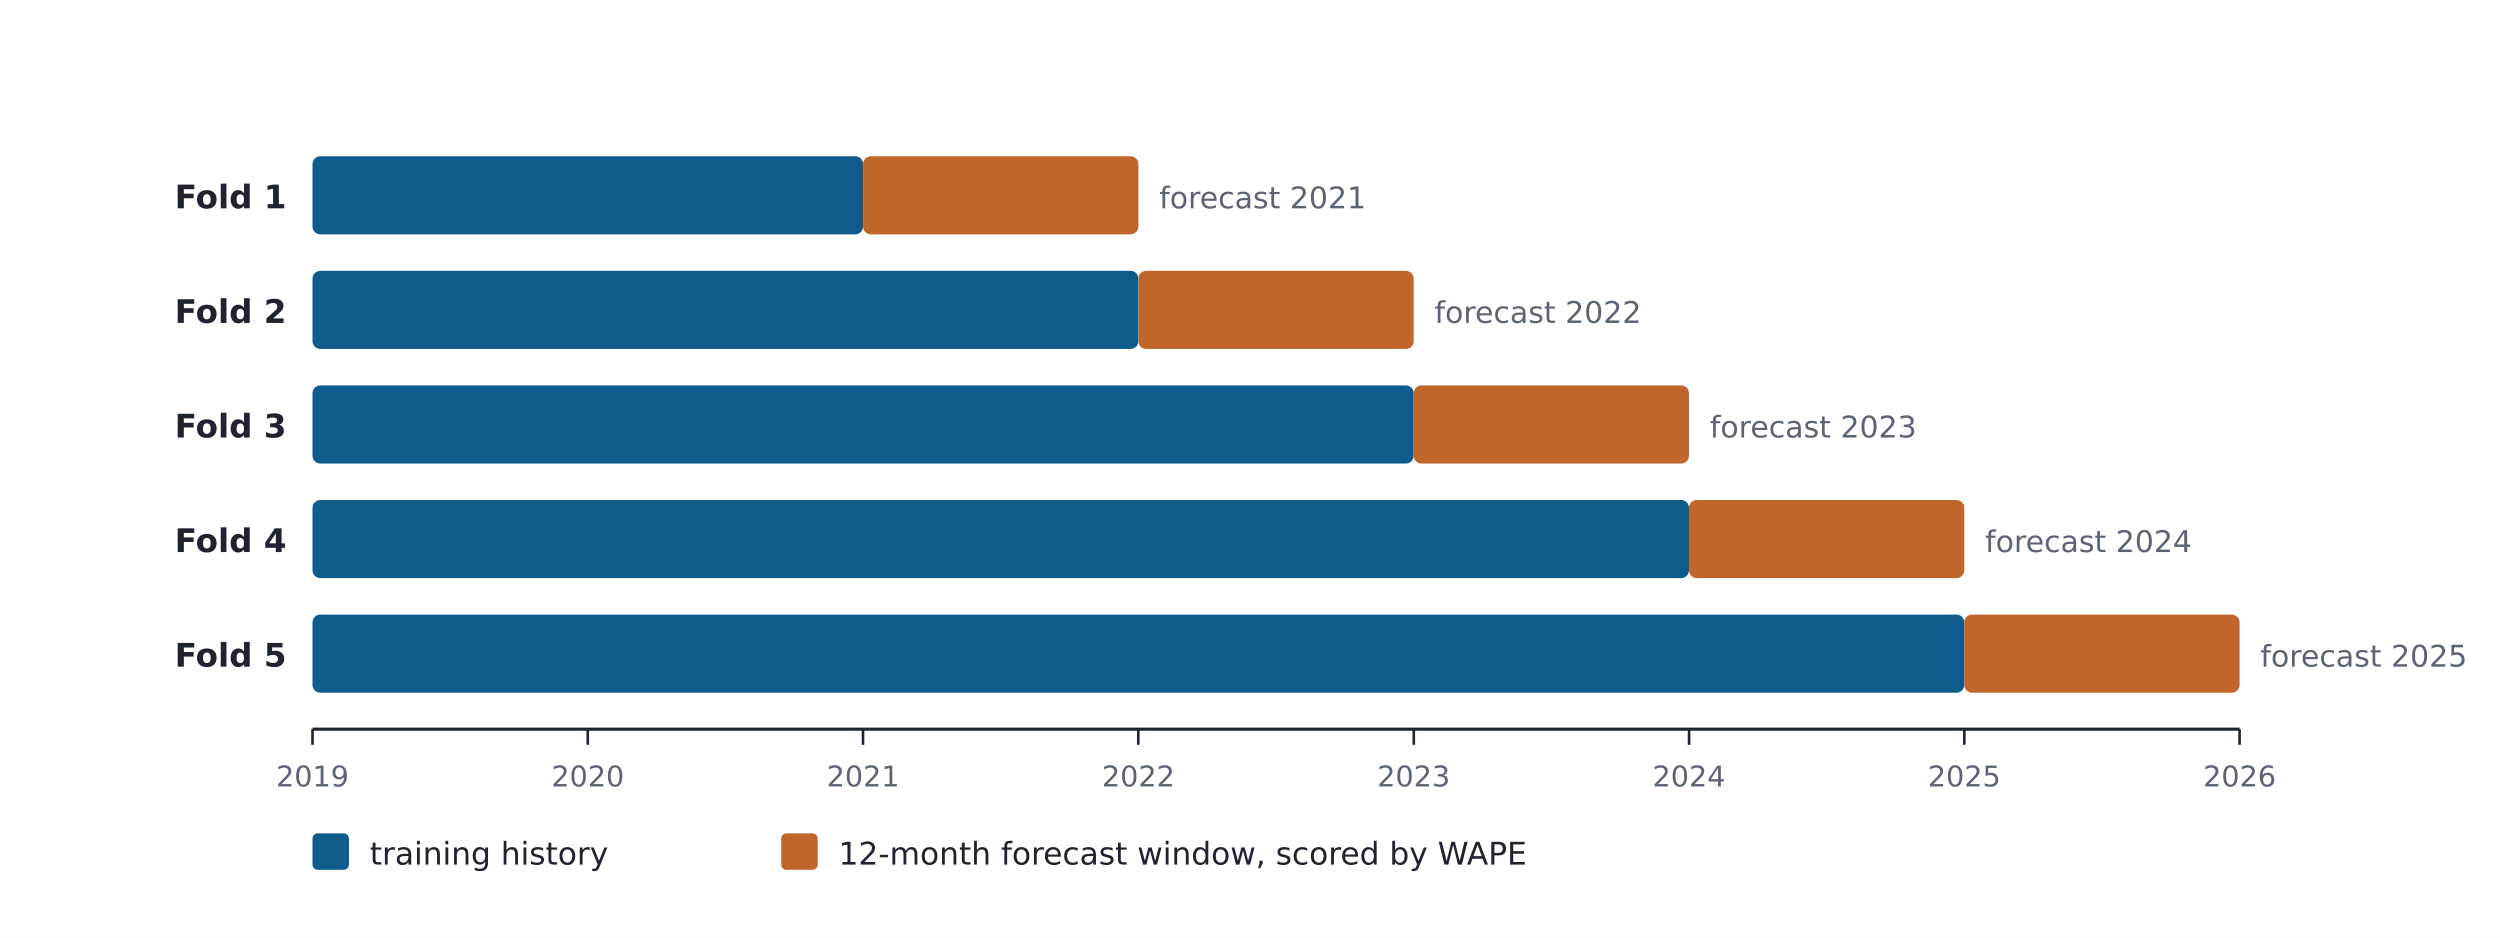
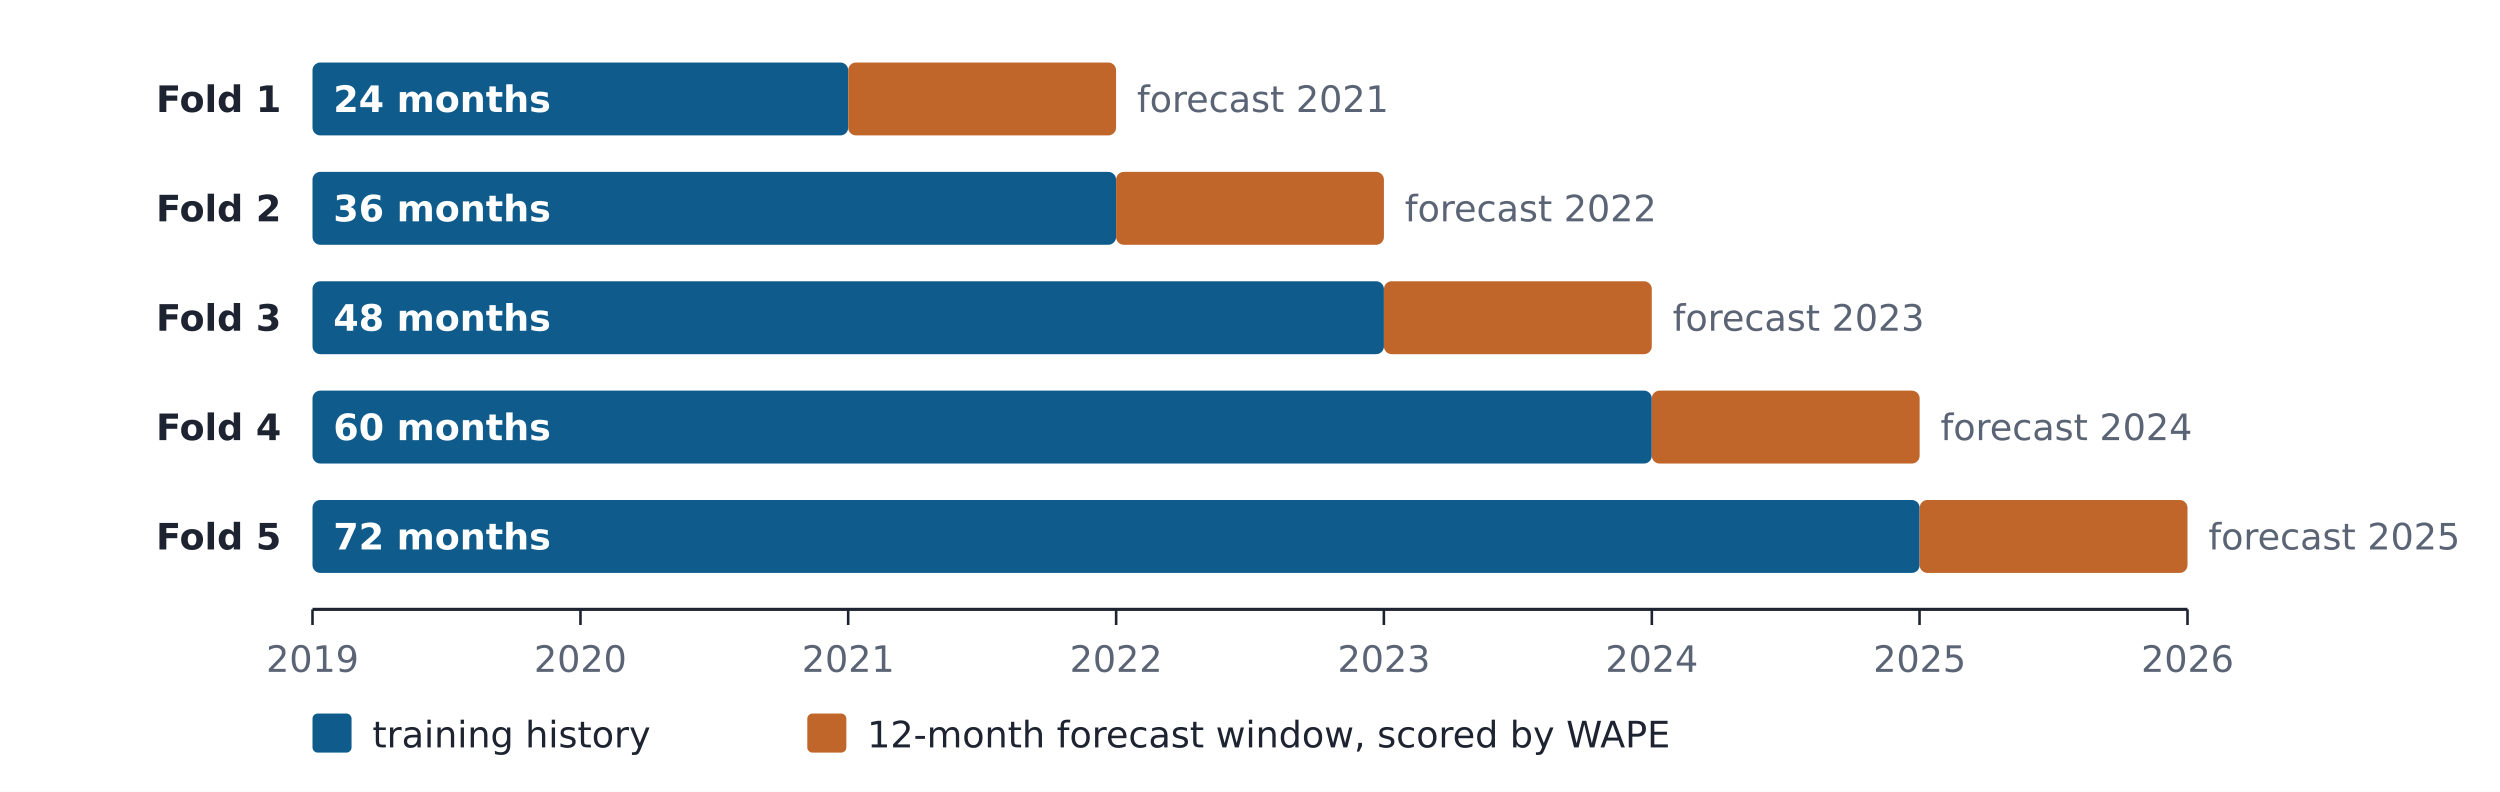
- <svg xmlns="http://www.w3.org/2000/svg" width="960" height="360" viewBox="0 0 960 360" font-family="DejaVu Sans, Arial, sans-serif">
-   <rect width="960" height="360" fill="#ffffff" />
-   <rect x="120.0" y="60" width="211.429" height="30" rx="3" fill="#0f5c8c" stroke="none" stroke-width="1" />
-   <rect x="331.429" y="60" width="105.714" height="30" rx="3" fill="#c0662b" stroke="none" stroke-width="1" />
-   <text x="110" y="80" font-size="12.5" fill="#1d2330" font-weight="bold" text-anchor="end">Fold 1</text>
-   <text x="445.143" y="80" font-size="11.5" fill="#5b6475" font-weight="normal" text-anchor="start">forecast 2021</text>
-   <rect x="120.0" y="104" width="317.143" height="30" rx="3" fill="#0f5c8c" stroke="none" stroke-width="1" />
-   <rect x="437.143" y="104" width="105.714" height="30" rx="3" fill="#c0662b" stroke="none" stroke-width="1" />
-   <text x="110" y="124" font-size="12.5" fill="#1d2330" font-weight="bold" text-anchor="end">Fold 2</text>
-   <text x="550.857" y="124" font-size="11.5" fill="#5b6475" font-weight="normal" text-anchor="start">forecast 2022</text>
-   <rect x="120.0" y="148" width="422.857" height="30" rx="3" fill="#0f5c8c" stroke="none" stroke-width="1" />
-   <rect x="542.857" y="148" width="105.714" height="30" rx="3" fill="#c0662b" stroke="none" stroke-width="1" />
-   <text x="110" y="168" font-size="12.5" fill="#1d2330" font-weight="bold" text-anchor="end">Fold 3</text>
-   <text x="656.571" y="168" font-size="11.5" fill="#5b6475" font-weight="normal" text-anchor="start">forecast 2023</text>
-   <rect x="120.0" y="192" width="528.571" height="30" rx="3" fill="#0f5c8c" stroke="none" stroke-width="1" />
-   <rect x="648.571" y="192" width="105.714" height="30" rx="3" fill="#c0662b" stroke="none" stroke-width="1" />
-   <text x="110" y="212" font-size="12.5" fill="#1d2330" font-weight="bold" text-anchor="end">Fold 4</text>
-   <text x="762.286" y="212" font-size="11.5" fill="#5b6475" font-weight="normal" text-anchor="start">forecast 2024</text>
-   <rect x="120.0" y="236" width="634.286" height="30" rx="3" fill="#0f5c8c" stroke="none" stroke-width="1" />
-   <rect x="754.286" y="236" width="105.714" height="30" rx="3" fill="#c0662b" stroke="none" stroke-width="1" />
-   <text x="110" y="256" font-size="12.5" fill="#1d2330" font-weight="bold" text-anchor="end">Fold 5</text>
-   <text x="868.0" y="256" font-size="11.5" fill="#5b6475" font-weight="normal" text-anchor="start">forecast 2025</text>
-   <path d="M120.0,280.0 L120.0,286.0" fill="none" stroke="#1d2330" stroke-width="1" stroke-linejoin="round" />
-   <text x="120.0" y="302" font-size="11" fill="#5b6475" font-weight="normal" text-anchor="middle">2019</text>
-   <path d="M225.7,280.0 L225.7,286.0" fill="none" stroke="#1d2330" stroke-width="1" stroke-linejoin="round" />
-   <text x="225.714" y="302" font-size="11" fill="#5b6475" font-weight="normal" text-anchor="middle">2020</text>
-   <path d="M331.4,280.0 L331.4,286.0" fill="none" stroke="#1d2330" stroke-width="1" stroke-linejoin="round" />
-   <text x="331.429" y="302" font-size="11" fill="#5b6475" font-weight="normal" text-anchor="middle">2021</text>
-   <path d="M437.1,280.0 L437.1,286.0" fill="none" stroke="#1d2330" stroke-width="1" stroke-linejoin="round" />
-   <text x="437.143" y="302" font-size="11" fill="#5b6475" font-weight="normal" text-anchor="middle">2022</text>
-   <path d="M542.9,280.0 L542.9,286.0" fill="none" stroke="#1d2330" stroke-width="1" stroke-linejoin="round" />
-   <text x="542.857" y="302" font-size="11" fill="#5b6475" font-weight="normal" text-anchor="middle">2023</text>
-   <path d="M648.6,280.0 L648.6,286.0" fill="none" stroke="#1d2330" stroke-width="1" stroke-linejoin="round" />
-   <text x="648.571" y="302" font-size="11" fill="#5b6475" font-weight="normal" text-anchor="middle">2024</text>
-   <path d="M754.3,280.0 L754.3,286.0" fill="none" stroke="#1d2330" stroke-width="1" stroke-linejoin="round" />
-   <text x="754.286" y="302" font-size="11" fill="#5b6475" font-weight="normal" text-anchor="middle">2025</text>
-   <path d="M860.0,280.0 L860.0,286.0" fill="none" stroke="#1d2330" stroke-width="1" stroke-linejoin="round" />
-   <text x="860.0" y="302" font-size="11" fill="#5b6475" font-weight="normal" text-anchor="middle">2026</text>
-   <path d="M120.0,280.0 L860.0,280.0" fill="none" stroke="#1d2330" stroke-width="1.2" stroke-linejoin="round" />
-   <rect x="120" y="320" width="14" height="14" rx="2" fill="#0f5c8c" stroke="none" stroke-width="1" />
-   <text x="142" y="332" font-size="12" fill="#1d2330" font-weight="normal" text-anchor="start">training history</text>
-   <rect x="300" y="320" width="14" height="14" rx="2" fill="#c0662b" stroke="none" stroke-width="1" />
-   <text x="322" y="332" font-size="12" fill="#1d2330" font-weight="normal" text-anchor="start">12-month forecast window, scored by WAPE</text>
+ <svg xmlns="http://www.w3.org/2000/svg" width="960" height="304" viewBox="0 0 960 304" font-family="DejaVu Sans, Arial, sans-serif">
+   <rect width="960" height="304" fill="#ffffff" />
+   <rect x="120.0" y="24" width="205.714" height="28" rx="3" fill="#0f5c8c" stroke="none" stroke-width="1" />
+   <rect x="325.714" y="24" width="102.857" height="28" rx="3" fill="#c0662b" stroke="none" stroke-width="1" />
+   <text x="108" y="43" font-size="14" fill="#1d2330" font-weight="bold" text-anchor="end">Fold 1</text>
+   <text x="436.571" y="43" font-size="14" fill="#5b6475" font-weight="normal" text-anchor="start">forecast 2021</text>
+   <text x="128.0" y="43" font-size="14" fill="#ffffff" font-weight="bold" text-anchor="start">24 months</text>
+   <rect x="120.0" y="66" width="308.571" height="28" rx="3" fill="#0f5c8c" stroke="none" stroke-width="1" />
+   <rect x="428.571" y="66" width="102.857" height="28" rx="3" fill="#c0662b" stroke="none" stroke-width="1" />
+   <text x="108" y="85" font-size="14" fill="#1d2330" font-weight="bold" text-anchor="end">Fold 2</text>
+   <text x="539.429" y="85" font-size="14" fill="#5b6475" font-weight="normal" text-anchor="start">forecast 2022</text>
+   <text x="128.0" y="85" font-size="14" fill="#ffffff" font-weight="bold" text-anchor="start">36 months</text>
+   <rect x="120.0" y="108" width="411.429" height="28" rx="3" fill="#0f5c8c" stroke="none" stroke-width="1" />
+   <rect x="531.429" y="108" width="102.857" height="28" rx="3" fill="#c0662b" stroke="none" stroke-width="1" />
+   <text x="108" y="127" font-size="14" fill="#1d2330" font-weight="bold" text-anchor="end">Fold 3</text>
+   <text x="642.286" y="127" font-size="14" fill="#5b6475" font-weight="normal" text-anchor="start">forecast 2023</text>
+   <text x="128.0" y="127" font-size="14" fill="#ffffff" font-weight="bold" text-anchor="start">48 months</text>
+   <rect x="120.0" y="150" width="514.286" height="28" rx="3" fill="#0f5c8c" stroke="none" stroke-width="1" />
+   <rect x="634.286" y="150" width="102.857" height="28" rx="3" fill="#c0662b" stroke="none" stroke-width="1" />
+   <text x="108" y="169" font-size="14" fill="#1d2330" font-weight="bold" text-anchor="end">Fold 4</text>
+   <text x="745.143" y="169" font-size="14" fill="#5b6475" font-weight="normal" text-anchor="start">forecast 2024</text>
+   <text x="128.0" y="169" font-size="14" fill="#ffffff" font-weight="bold" text-anchor="start">60 months</text>
+   <rect x="120.0" y="192" width="617.143" height="28" rx="3" fill="#0f5c8c" stroke="none" stroke-width="1" />
+   <rect x="737.143" y="192" width="102.857" height="28" rx="3" fill="#c0662b" stroke="none" stroke-width="1" />
+   <text x="108" y="211" font-size="14" fill="#1d2330" font-weight="bold" text-anchor="end">Fold 5</text>
+   <text x="848.0" y="211" font-size="14" fill="#5b6475" font-weight="normal" text-anchor="start">forecast 2025</text>
+   <text x="128.0" y="211" font-size="14" fill="#ffffff" font-weight="bold" text-anchor="start">72 months</text>
+   <path d="M120.0,234.0 L120.0,240.0" fill="none" stroke="#1d2330" stroke-width="1" stroke-linejoin="round" />
+   <text x="120.0" y="258" font-size="14" fill="#5b6475" font-weight="normal" text-anchor="middle">2019</text>
+   <path d="M222.9,234.0 L222.9,240.0" fill="none" stroke="#1d2330" stroke-width="1" stroke-linejoin="round" />
+   <text x="222.857" y="258" font-size="14" fill="#5b6475" font-weight="normal" text-anchor="middle">2020</text>
+   <path d="M325.7,234.0 L325.7,240.0" fill="none" stroke="#1d2330" stroke-width="1" stroke-linejoin="round" />
+   <text x="325.714" y="258" font-size="14" fill="#5b6475" font-weight="normal" text-anchor="middle">2021</text>
+   <path d="M428.6,234.0 L428.6,240.0" fill="none" stroke="#1d2330" stroke-width="1" stroke-linejoin="round" />
+   <text x="428.571" y="258" font-size="14" fill="#5b6475" font-weight="normal" text-anchor="middle">2022</text>
+   <path d="M531.4,234.0 L531.4,240.0" fill="none" stroke="#1d2330" stroke-width="1" stroke-linejoin="round" />
+   <text x="531.429" y="258" font-size="14" fill="#5b6475" font-weight="normal" text-anchor="middle">2023</text>
+   <path d="M634.3,234.0 L634.3,240.0" fill="none" stroke="#1d2330" stroke-width="1" stroke-linejoin="round" />
+   <text x="634.286" y="258" font-size="14" fill="#5b6475" font-weight="normal" text-anchor="middle">2024</text>
+   <path d="M737.1,234.0 L737.1,240.0" fill="none" stroke="#1d2330" stroke-width="1" stroke-linejoin="round" />
+   <text x="737.143" y="258" font-size="14" fill="#5b6475" font-weight="normal" text-anchor="middle">2025</text>
+   <path d="M840.0,234.0 L840.0,240.0" fill="none" stroke="#1d2330" stroke-width="1" stroke-linejoin="round" />
+   <text x="840.0" y="258" font-size="14" fill="#5b6475" font-weight="normal" text-anchor="middle">2026</text>
+   <path d="M120.0,234.0 L840.0,234.0" fill="none" stroke="#1d2330" stroke-width="1.2" stroke-linejoin="round" />
+   <rect x="120" y="274" width="15" height="15" rx="2" fill="#0f5c8c" stroke="none" stroke-width="1" />
+   <text x="143" y="287" font-size="14" fill="#1d2330" font-weight="normal" text-anchor="start">training history</text>
+   <rect x="310" y="274" width="15" height="15" rx="2" fill="#c0662b" stroke="none" stroke-width="1" />
+   <text x="333" y="287" font-size="14" fill="#1d2330" font-weight="normal" text-anchor="start">12-month forecast window, scored by WAPE</text>
</svg>
